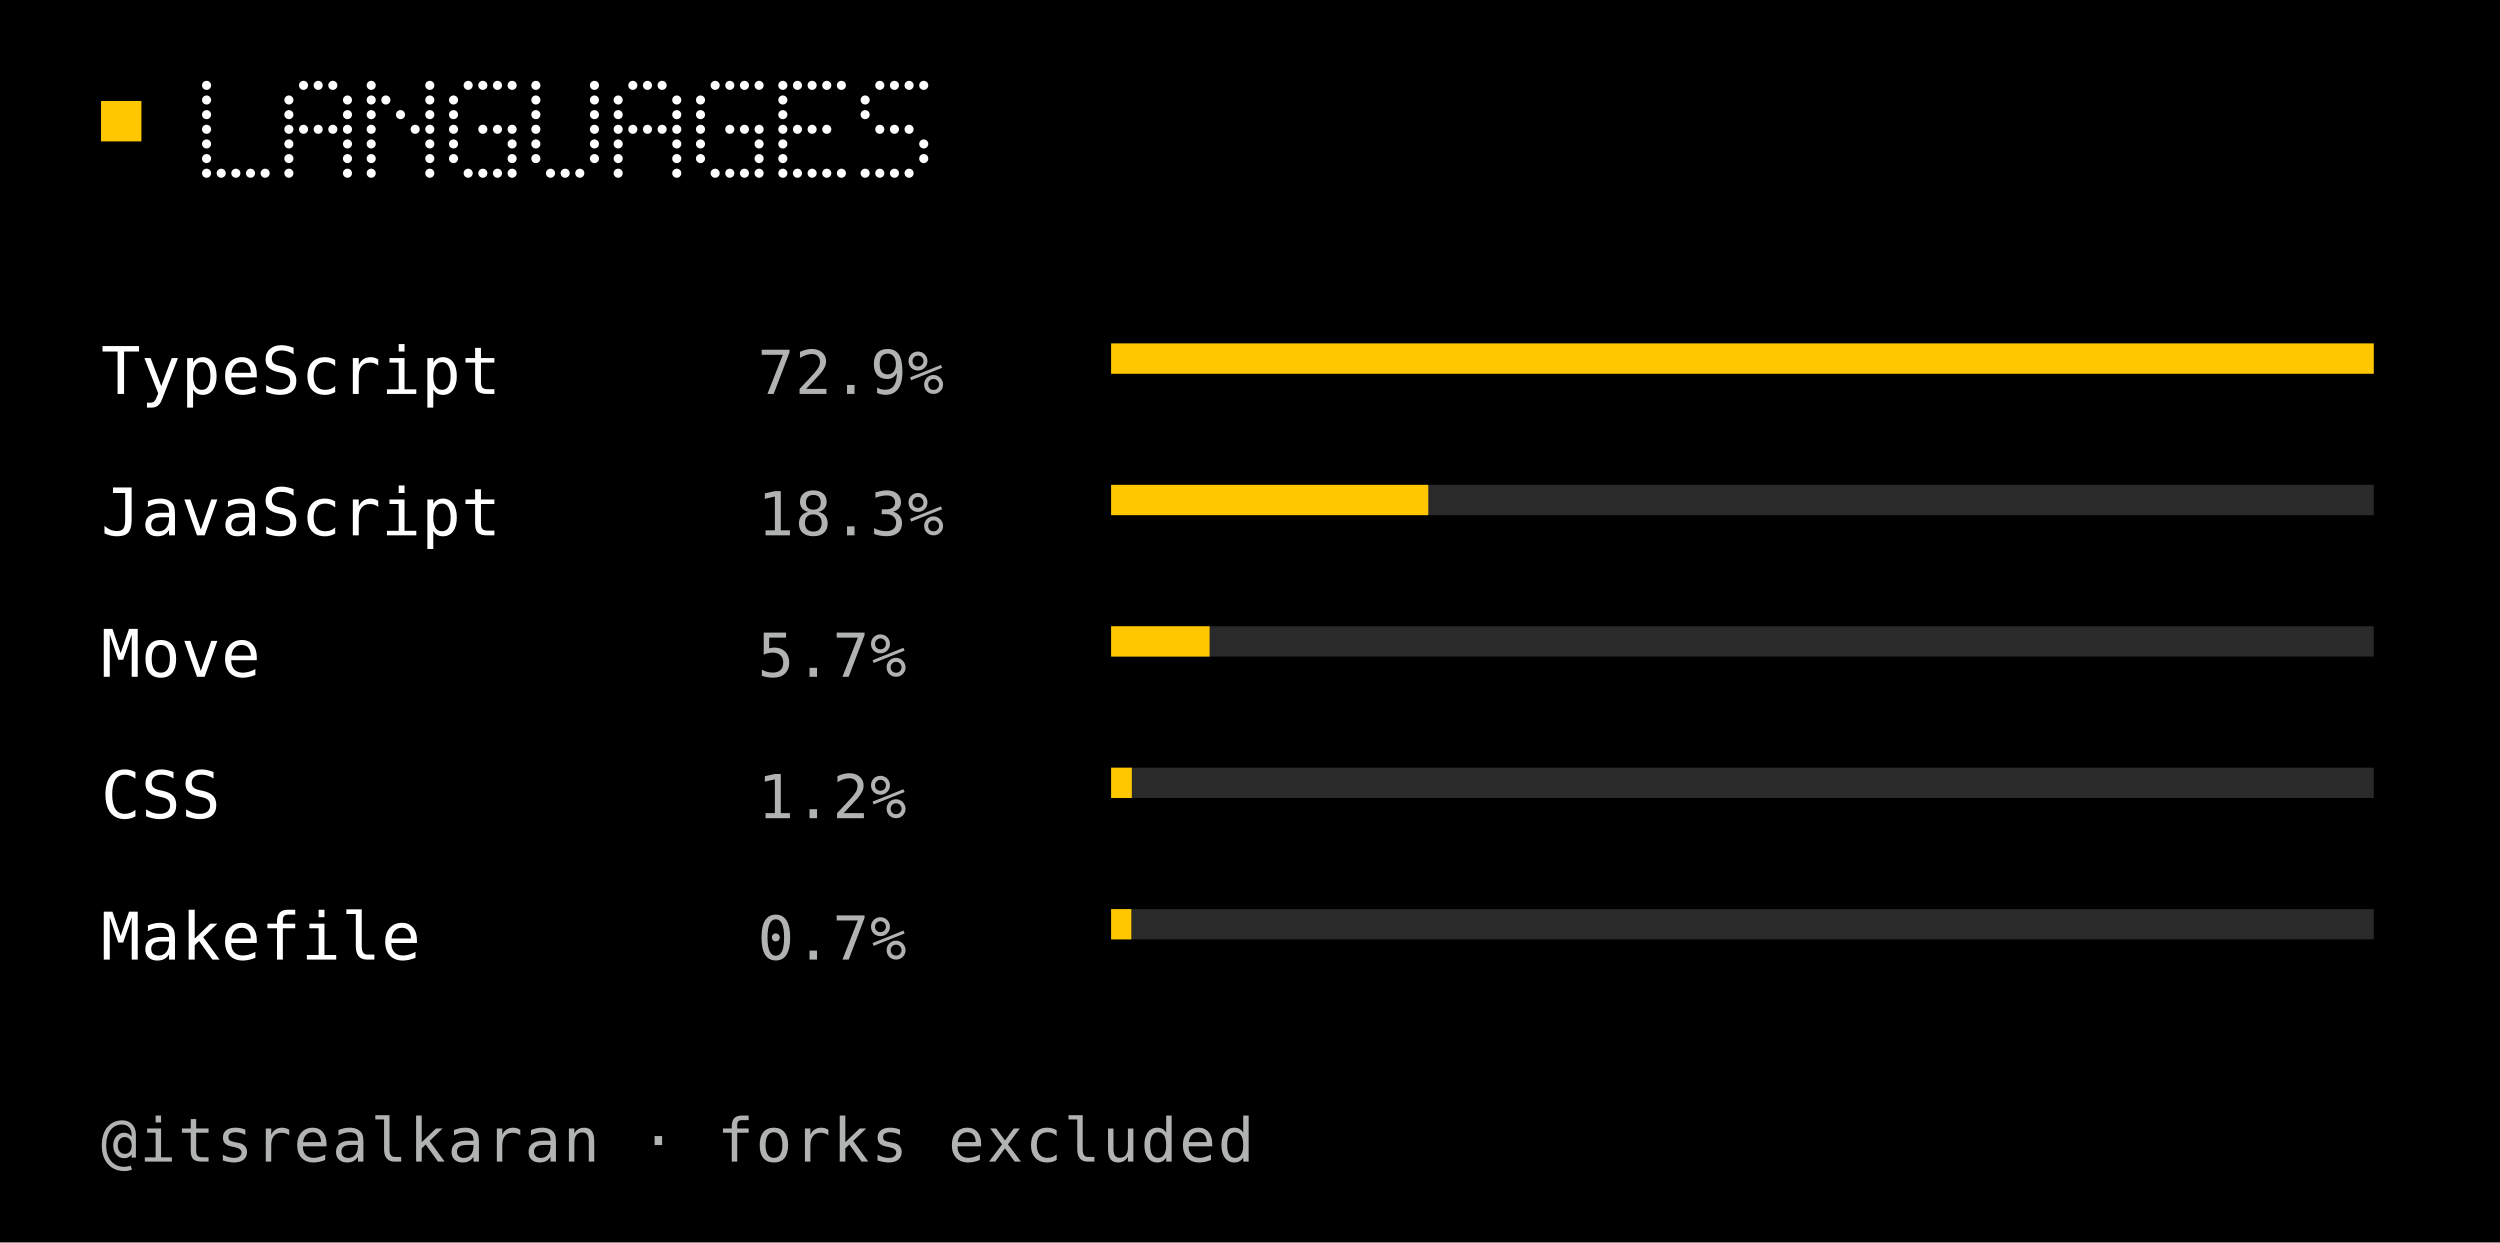
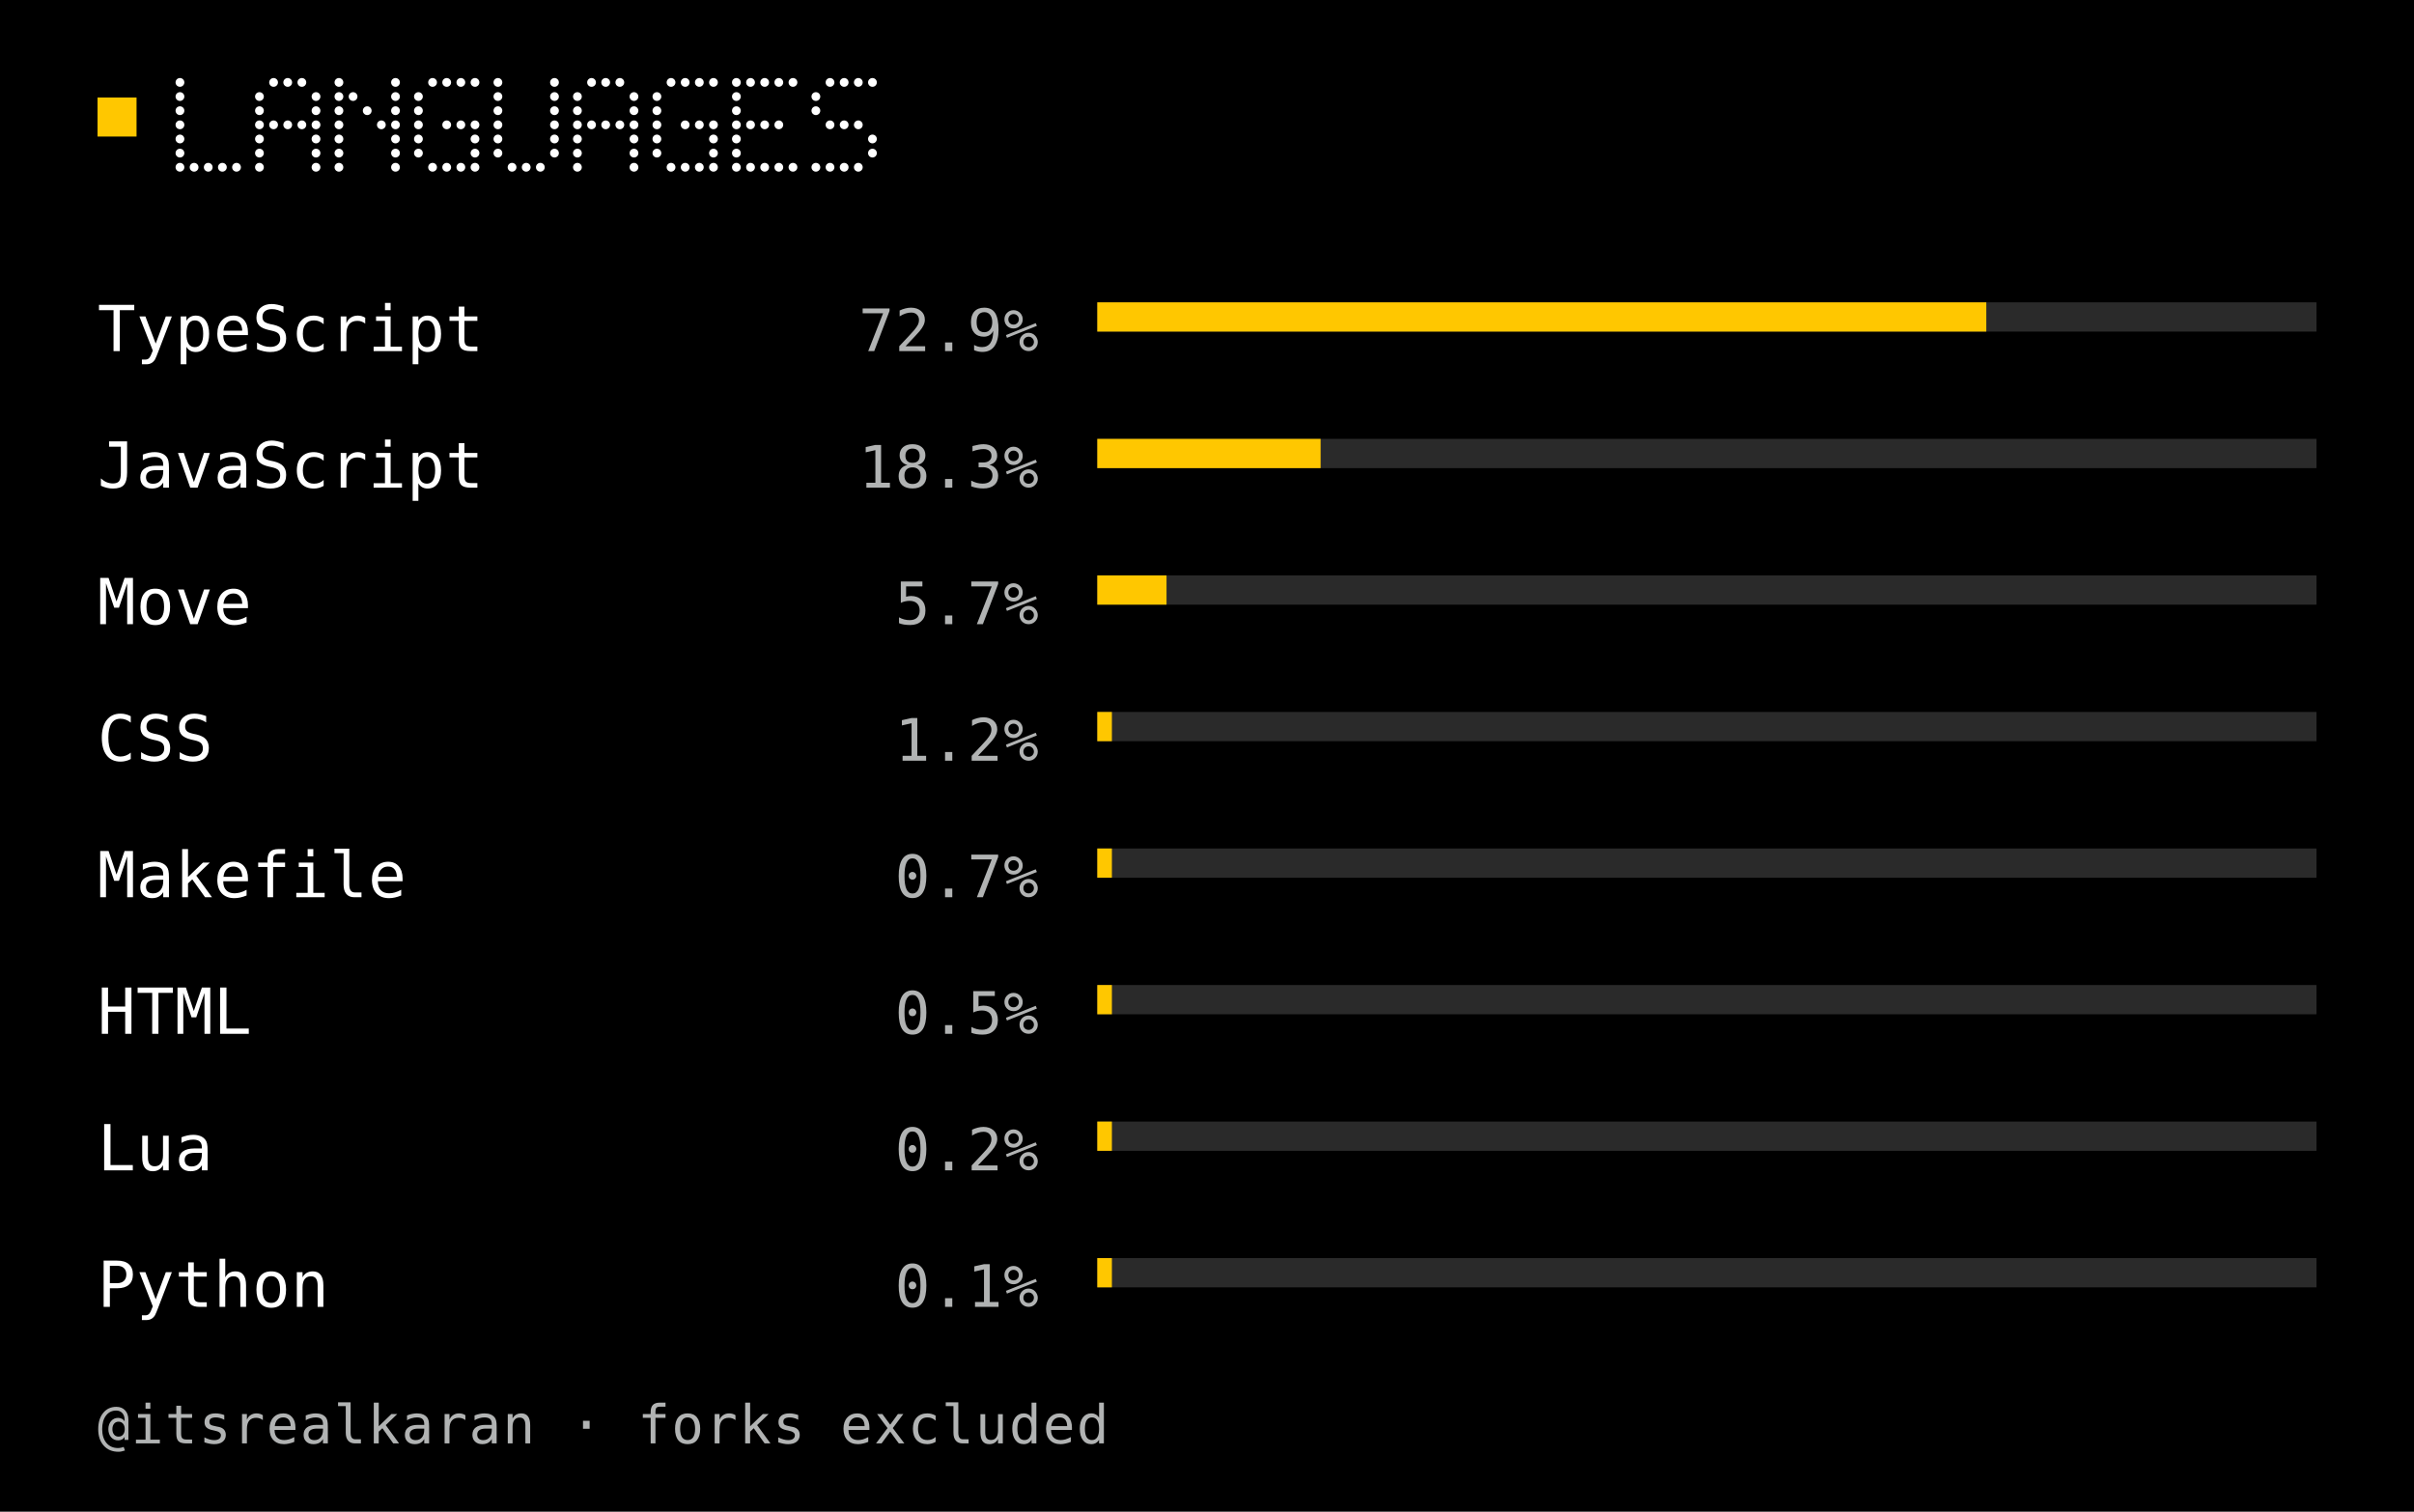
- <svg xmlns="http://www.w3.org/2000/svg" width="495" height="246" viewBox="0 0 495 246" role="img">
-   <rect width="495" height="246" fill="#000000" />
+ <svg xmlns="http://www.w3.org/2000/svg" width="495" height="310" viewBox="0 0 495 310" role="img">
+   <rect width="495" height="310" fill="#000000" />
  <rect x="20" y="20" width="8" height="8" fill="#FFC700" />
-   <circle cx="40.9" cy="16.9" r="0.90" fill="#FFFFFF" />
-   <circle cx="40.9" cy="19.8" r="0.90" fill="#FFFFFF" />
-   <circle cx="40.9" cy="22.7" r="0.90" fill="#FFFFFF" />
-   <circle cx="40.9" cy="25.6" r="0.90" fill="#FFFFFF" />
-   <circle cx="40.9" cy="28.5" r="0.90" fill="#FFFFFF" />
-   <circle cx="40.9" cy="31.4" r="0.90" fill="#FFFFFF" />
-   <circle cx="40.9" cy="34.3" r="0.90" fill="#FFFFFF" />
-   <circle cx="43.8" cy="34.3" r="0.90" fill="#FFFFFF" />
-   <circle cx="46.7" cy="34.3" r="0.90" fill="#FFFFFF" />
-   <circle cx="49.6" cy="34.3" r="0.90" fill="#FFFFFF" />
-   <circle cx="52.5" cy="34.3" r="0.90" fill="#FFFFFF" />
-   <circle cx="60.1" cy="16.9" r="0.90" fill="#FFFFFF" />
-   <circle cx="63.0" cy="16.9" r="0.90" fill="#FFFFFF" />
-   <circle cx="65.9" cy="16.9" r="0.90" fill="#FFFFFF" />
-   <circle cx="57.2" cy="19.8" r="0.90" fill="#FFFFFF" />
-   <circle cx="68.8" cy="19.8" r="0.90" fill="#FFFFFF" />
-   <circle cx="57.2" cy="22.7" r="0.90" fill="#FFFFFF" />
-   <circle cx="68.8" cy="22.7" r="0.90" fill="#FFFFFF" />
-   <circle cx="57.2" cy="25.6" r="0.90" fill="#FFFFFF" />
-   <circle cx="60.1" cy="25.6" r="0.90" fill="#FFFFFF" />
-   <circle cx="63.0" cy="25.6" r="0.90" fill="#FFFFFF" />
-   <circle cx="65.9" cy="25.6" r="0.90" fill="#FFFFFF" />
-   <circle cx="68.8" cy="25.6" r="0.90" fill="#FFFFFF" />
-   <circle cx="57.2" cy="28.5" r="0.90" fill="#FFFFFF" />
-   <circle cx="68.8" cy="28.5" r="0.90" fill="#FFFFFF" />
-   <circle cx="57.2" cy="31.4" r="0.90" fill="#FFFFFF" />
-   <circle cx="68.8" cy="31.4" r="0.90" fill="#FFFFFF" />
-   <circle cx="57.2" cy="34.3" r="0.90" fill="#FFFFFF" />
-   <circle cx="68.8" cy="34.3" r="0.90" fill="#FFFFFF" />
-   <circle cx="73.5" cy="16.9" r="0.90" fill="#FFFFFF" />
-   <circle cx="85.1" cy="16.9" r="0.90" fill="#FFFFFF" />
-   <circle cx="73.5" cy="19.8" r="0.90" fill="#FFFFFF" />
-   <circle cx="76.4" cy="19.8" r="0.90" fill="#FFFFFF" />
-   <circle cx="85.1" cy="19.8" r="0.90" fill="#FFFFFF" />
-   <circle cx="73.5" cy="22.7" r="0.90" fill="#FFFFFF" />
-   <circle cx="79.3" cy="22.7" r="0.90" fill="#FFFFFF" />
-   <circle cx="85.1" cy="22.7" r="0.90" fill="#FFFFFF" />
-   <circle cx="73.5" cy="25.6" r="0.90" fill="#FFFFFF" />
-   <circle cx="82.2" cy="25.6" r="0.90" fill="#FFFFFF" />
-   <circle cx="85.1" cy="25.6" r="0.90" fill="#FFFFFF" />
-   <circle cx="73.5" cy="28.5" r="0.90" fill="#FFFFFF" />
-   <circle cx="85.1" cy="28.5" r="0.90" fill="#FFFFFF" />
-   <circle cx="73.5" cy="31.4" r="0.90" fill="#FFFFFF" />
-   <circle cx="85.1" cy="31.4" r="0.90" fill="#FFFFFF" />
-   <circle cx="73.5" cy="34.3" r="0.90" fill="#FFFFFF" />
-   <circle cx="85.1" cy="34.3" r="0.90" fill="#FFFFFF" />
-   <circle cx="92.7" cy="16.9" r="0.90" fill="#FFFFFF" />
-   <circle cx="95.6" cy="16.9" r="0.90" fill="#FFFFFF" />
-   <circle cx="98.5" cy="16.9" r="0.90" fill="#FFFFFF" />
-   <circle cx="101.4" cy="16.9" r="0.90" fill="#FFFFFF" />
-   <circle cx="89.8" cy="19.8" r="0.90" fill="#FFFFFF" />
-   <circle cx="89.8" cy="22.7" r="0.90" fill="#FFFFFF" />
-   <circle cx="89.8" cy="25.6" r="0.90" fill="#FFFFFF" />
-   <circle cx="95.6" cy="25.6" r="0.90" fill="#FFFFFF" />
-   <circle cx="98.5" cy="25.6" r="0.90" fill="#FFFFFF" />
-   <circle cx="101.4" cy="25.6" r="0.90" fill="#FFFFFF" />
-   <circle cx="89.8" cy="28.5" r="0.90" fill="#FFFFFF" />
-   <circle cx="101.4" cy="28.5" r="0.90" fill="#FFFFFF" />
-   <circle cx="89.8" cy="31.4" r="0.90" fill="#FFFFFF" />
-   <circle cx="101.4" cy="31.4" r="0.90" fill="#FFFFFF" />
-   <circle cx="92.7" cy="34.3" r="0.90" fill="#FFFFFF" />
-   <circle cx="95.6" cy="34.3" r="0.90" fill="#FFFFFF" />
-   <circle cx="98.5" cy="34.3" r="0.90" fill="#FFFFFF" />
-   <circle cx="101.4" cy="34.3" r="0.90" fill="#FFFFFF" />
-   <circle cx="106.1" cy="16.9" r="0.90" fill="#FFFFFF" />
-   <circle cx="117.7" cy="16.9" r="0.90" fill="#FFFFFF" />
-   <circle cx="106.1" cy="19.8" r="0.90" fill="#FFFFFF" />
-   <circle cx="117.7" cy="19.8" r="0.90" fill="#FFFFFF" />
-   <circle cx="106.1" cy="22.7" r="0.90" fill="#FFFFFF" />
-   <circle cx="117.7" cy="22.7" r="0.90" fill="#FFFFFF" />
-   <circle cx="106.1" cy="25.6" r="0.90" fill="#FFFFFF" />
-   <circle cx="117.7" cy="25.6" r="0.90" fill="#FFFFFF" />
-   <circle cx="106.1" cy="28.5" r="0.90" fill="#FFFFFF" />
-   <circle cx="117.7" cy="28.5" r="0.90" fill="#FFFFFF" />
-   <circle cx="106.1" cy="31.4" r="0.90" fill="#FFFFFF" />
-   <circle cx="117.7" cy="31.4" r="0.90" fill="#FFFFFF" />
-   <circle cx="109.0" cy="34.3" r="0.90" fill="#FFFFFF" />
-   <circle cx="111.9" cy="34.3" r="0.90" fill="#FFFFFF" />
-   <circle cx="114.8" cy="34.3" r="0.90" fill="#FFFFFF" />
-   <circle cx="125.3" cy="16.9" r="0.90" fill="#FFFFFF" />
-   <circle cx="128.2" cy="16.9" r="0.90" fill="#FFFFFF" />
-   <circle cx="131.1" cy="16.9" r="0.90" fill="#FFFFFF" />
-   <circle cx="122.4" cy="19.8" r="0.90" fill="#FFFFFF" />
-   <circle cx="134.0" cy="19.8" r="0.90" fill="#FFFFFF" />
-   <circle cx="122.4" cy="22.7" r="0.90" fill="#FFFFFF" />
-   <circle cx="134.0" cy="22.7" r="0.90" fill="#FFFFFF" />
-   <circle cx="122.4" cy="25.6" r="0.90" fill="#FFFFFF" />
-   <circle cx="125.3" cy="25.6" r="0.90" fill="#FFFFFF" />
-   <circle cx="128.2" cy="25.6" r="0.90" fill="#FFFFFF" />
-   <circle cx="131.1" cy="25.6" r="0.90" fill="#FFFFFF" />
-   <circle cx="134.0" cy="25.6" r="0.90" fill="#FFFFFF" />
-   <circle cx="122.4" cy="28.5" r="0.90" fill="#FFFFFF" />
-   <circle cx="134.0" cy="28.5" r="0.90" fill="#FFFFFF" />
-   <circle cx="122.4" cy="31.4" r="0.90" fill="#FFFFFF" />
-   <circle cx="134.0" cy="31.4" r="0.90" fill="#FFFFFF" />
-   <circle cx="122.4" cy="34.3" r="0.90" fill="#FFFFFF" />
-   <circle cx="134.0" cy="34.3" r="0.90" fill="#FFFFFF" />
-   <circle cx="141.6" cy="16.9" r="0.90" fill="#FFFFFF" />
-   <circle cx="144.5" cy="16.9" r="0.90" fill="#FFFFFF" />
-   <circle cx="147.4" cy="16.9" r="0.90" fill="#FFFFFF" />
-   <circle cx="150.3" cy="16.9" r="0.90" fill="#FFFFFF" />
-   <circle cx="138.7" cy="19.8" r="0.90" fill="#FFFFFF" />
-   <circle cx="138.7" cy="22.7" r="0.90" fill="#FFFFFF" />
-   <circle cx="138.7" cy="25.6" r="0.90" fill="#FFFFFF" />
-   <circle cx="144.5" cy="25.6" r="0.90" fill="#FFFFFF" />
-   <circle cx="147.4" cy="25.6" r="0.90" fill="#FFFFFF" />
-   <circle cx="150.3" cy="25.6" r="0.90" fill="#FFFFFF" />
-   <circle cx="138.7" cy="28.5" r="0.90" fill="#FFFFFF" />
-   <circle cx="150.3" cy="28.5" r="0.90" fill="#FFFFFF" />
-   <circle cx="138.7" cy="31.4" r="0.90" fill="#FFFFFF" />
-   <circle cx="150.3" cy="31.4" r="0.90" fill="#FFFFFF" />
-   <circle cx="141.6" cy="34.3" r="0.90" fill="#FFFFFF" />
-   <circle cx="144.5" cy="34.3" r="0.90" fill="#FFFFFF" />
-   <circle cx="147.4" cy="34.3" r="0.90" fill="#FFFFFF" />
-   <circle cx="150.3" cy="34.3" r="0.90" fill="#FFFFFF" />
-   <circle cx="155.0" cy="16.9" r="0.90" fill="#FFFFFF" />
-   <circle cx="157.9" cy="16.9" r="0.90" fill="#FFFFFF" />
-   <circle cx="160.8" cy="16.9" r="0.90" fill="#FFFFFF" />
-   <circle cx="163.7" cy="16.9" r="0.90" fill="#FFFFFF" />
-   <circle cx="166.6" cy="16.9" r="0.90" fill="#FFFFFF" />
-   <circle cx="155.0" cy="19.8" r="0.90" fill="#FFFFFF" />
-   <circle cx="155.0" cy="22.7" r="0.90" fill="#FFFFFF" />
-   <circle cx="155.0" cy="25.6" r="0.90" fill="#FFFFFF" />
-   <circle cx="157.9" cy="25.6" r="0.90" fill="#FFFFFF" />
-   <circle cx="160.8" cy="25.6" r="0.90" fill="#FFFFFF" />
-   <circle cx="163.7" cy="25.6" r="0.90" fill="#FFFFFF" />
-   <circle cx="155.0" cy="28.5" r="0.90" fill="#FFFFFF" />
-   <circle cx="155.0" cy="31.4" r="0.90" fill="#FFFFFF" />
-   <circle cx="155.0" cy="34.3" r="0.90" fill="#FFFFFF" />
-   <circle cx="157.9" cy="34.3" r="0.90" fill="#FFFFFF" />
-   <circle cx="160.8" cy="34.3" r="0.90" fill="#FFFFFF" />
-   <circle cx="163.7" cy="34.3" r="0.90" fill="#FFFFFF" />
-   <circle cx="166.6" cy="34.3" r="0.90" fill="#FFFFFF" />
-   <circle cx="174.2" cy="16.9" r="0.90" fill="#FFFFFF" />
-   <circle cx="177.1" cy="16.9" r="0.90" fill="#FFFFFF" />
-   <circle cx="180.0" cy="16.9" r="0.90" fill="#FFFFFF" />
-   <circle cx="182.9" cy="16.9" r="0.90" fill="#FFFFFF" />
-   <circle cx="171.3" cy="19.8" r="0.90" fill="#FFFFFF" />
-   <circle cx="171.3" cy="22.7" r="0.90" fill="#FFFFFF" />
-   <circle cx="174.2" cy="25.6" r="0.90" fill="#FFFFFF" />
-   <circle cx="177.1" cy="25.6" r="0.90" fill="#FFFFFF" />
-   <circle cx="180.0" cy="25.6" r="0.90" fill="#FFFFFF" />
-   <circle cx="182.9" cy="28.5" r="0.90" fill="#FFFFFF" />
-   <circle cx="182.9" cy="31.4" r="0.90" fill="#FFFFFF" />
-   <circle cx="171.3" cy="34.3" r="0.90" fill="#FFFFFF" />
-   <circle cx="174.2" cy="34.3" r="0.90" fill="#FFFFFF" />
-   <circle cx="177.1" cy="34.3" r="0.90" fill="#FFFFFF" />
-   <circle cx="180.0" cy="34.3" r="0.90" fill="#FFFFFF" />
-   <text x="20" y="78" fill="#FFFFFF" font-family="ui-monospace, Geist Mono, monospace" font-size="13" letter-spacing="0.1" dominant-baseline="auto">TypeScript</text>
-   <text x="150" y="78" fill="#B1B3B3" font-family="ui-monospace, Geist Mono, monospace" font-size="12" letter-spacing="0.2" dominant-baseline="auto">72.9%</text>
-   <rect x="220" y="68" width="250" height="6" fill="#2A2A2A" />
-   <rect x="220" y="68" width="250.0" height="6" fill="#FFC700" />
-   <text x="20" y="106" fill="#FFFFFF" font-family="ui-monospace, Geist Mono, monospace" font-size="13" letter-spacing="0.1" dominant-baseline="auto">JavaScript</text>
-   <text x="150" y="106" fill="#B1B3B3" font-family="ui-monospace, Geist Mono, monospace" font-size="12" letter-spacing="0.2" dominant-baseline="auto">18.3%</text>
-   <rect x="220" y="96" width="250" height="6" fill="#2A2A2A" />
-   <rect x="220" y="96" width="62.8" height="6" fill="#FFC700" />
-   <text x="20" y="134" fill="#FFFFFF" font-family="ui-monospace, Geist Mono, monospace" font-size="13" letter-spacing="0.1" dominant-baseline="auto">Move</text>
-   <text x="150" y="134" fill="#B1B3B3" font-family="ui-monospace, Geist Mono, monospace" font-size="12" letter-spacing="0.2" dominant-baseline="auto">5.7%</text>
-   <rect x="220" y="124" width="250" height="6" fill="#2A2A2A" />
-   <rect x="220" y="124" width="19.5" height="6" fill="#FFC700" />
-   <text x="20" y="162" fill="#FFFFFF" font-family="ui-monospace, Geist Mono, monospace" font-size="13" letter-spacing="0.1" dominant-baseline="auto">CSS</text>
-   <text x="150" y="162" fill="#B1B3B3" font-family="ui-monospace, Geist Mono, monospace" font-size="12" letter-spacing="0.2" dominant-baseline="auto">1.2%</text>
-   <rect x="220" y="152" width="250" height="6" fill="#2A2A2A" />
-   <rect x="220" y="152" width="4.1" height="6" fill="#FFC700" />
-   <text x="20" y="190" fill="#FFFFFF" font-family="ui-monospace, Geist Mono, monospace" font-size="13" letter-spacing="0.1" dominant-baseline="auto">Makefile</text>
-   <text x="150" y="190" fill="#B1B3B3" font-family="ui-monospace, Geist Mono, monospace" font-size="12" letter-spacing="0.2" dominant-baseline="auto">0.7%</text>
-   <rect x="220" y="180" width="250" height="6" fill="#2A2A2A" />
-   <rect x="220" y="180" width="4.0" height="6" fill="#FFC700" />
-   <text x="20" y="230" fill="#B1B3B3" font-family="ui-monospace, Geist Mono, monospace" font-size="12" letter-spacing="0.4" dominant-baseline="auto">@itsrealkaran · forks excluded</text>
+   <circle cx="36.9" cy="16.9" r="0.90" fill="#FFFFFF" />
+   <circle cx="36.9" cy="19.8" r="0.90" fill="#FFFFFF" />
+   <circle cx="36.9" cy="22.7" r="0.90" fill="#FFFFFF" />
+   <circle cx="36.9" cy="25.6" r="0.90" fill="#FFFFFF" />
+   <circle cx="36.9" cy="28.5" r="0.90" fill="#FFFFFF" />
+   <circle cx="36.9" cy="31.4" r="0.90" fill="#FFFFFF" />
+   <circle cx="36.9" cy="34.3" r="0.90" fill="#FFFFFF" />
+   <circle cx="39.8" cy="34.3" r="0.90" fill="#FFFFFF" />
+   <circle cx="42.7" cy="34.3" r="0.90" fill="#FFFFFF" />
+   <circle cx="45.6" cy="34.3" r="0.90" fill="#FFFFFF" />
+   <circle cx="48.5" cy="34.3" r="0.90" fill="#FFFFFF" />
+   <circle cx="56.1" cy="16.9" r="0.90" fill="#FFFFFF" />
+   <circle cx="59.0" cy="16.9" r="0.90" fill="#FFFFFF" />
+   <circle cx="61.9" cy="16.9" r="0.90" fill="#FFFFFF" />
+   <circle cx="53.2" cy="19.8" r="0.90" fill="#FFFFFF" />
+   <circle cx="64.8" cy="19.8" r="0.90" fill="#FFFFFF" />
+   <circle cx="53.2" cy="22.7" r="0.90" fill="#FFFFFF" />
+   <circle cx="64.8" cy="22.7" r="0.90" fill="#FFFFFF" />
+   <circle cx="53.2" cy="25.6" r="0.90" fill="#FFFFFF" />
+   <circle cx="56.1" cy="25.6" r="0.90" fill="#FFFFFF" />
+   <circle cx="59.0" cy="25.6" r="0.90" fill="#FFFFFF" />
+   <circle cx="61.9" cy="25.6" r="0.90" fill="#FFFFFF" />
+   <circle cx="64.8" cy="25.6" r="0.90" fill="#FFFFFF" />
+   <circle cx="53.2" cy="28.5" r="0.90" fill="#FFFFFF" />
+   <circle cx="64.8" cy="28.5" r="0.90" fill="#FFFFFF" />
+   <circle cx="53.2" cy="31.4" r="0.90" fill="#FFFFFF" />
+   <circle cx="64.8" cy="31.4" r="0.90" fill="#FFFFFF" />
+   <circle cx="53.2" cy="34.3" r="0.90" fill="#FFFFFF" />
+   <circle cx="64.8" cy="34.3" r="0.90" fill="#FFFFFF" />
+   <circle cx="69.5" cy="16.9" r="0.90" fill="#FFFFFF" />
+   <circle cx="81.1" cy="16.9" r="0.90" fill="#FFFFFF" />
+   <circle cx="69.5" cy="19.8" r="0.90" fill="#FFFFFF" />
+   <circle cx="72.4" cy="19.8" r="0.90" fill="#FFFFFF" />
+   <circle cx="81.1" cy="19.8" r="0.90" fill="#FFFFFF" />
+   <circle cx="69.5" cy="22.7" r="0.90" fill="#FFFFFF" />
+   <circle cx="75.3" cy="22.7" r="0.90" fill="#FFFFFF" />
+   <circle cx="81.1" cy="22.7" r="0.90" fill="#FFFFFF" />
+   <circle cx="69.5" cy="25.6" r="0.90" fill="#FFFFFF" />
+   <circle cx="78.2" cy="25.6" r="0.90" fill="#FFFFFF" />
+   <circle cx="81.1" cy="25.6" r="0.90" fill="#FFFFFF" />
+   <circle cx="69.5" cy="28.5" r="0.90" fill="#FFFFFF" />
+   <circle cx="81.1" cy="28.5" r="0.90" fill="#FFFFFF" />
+   <circle cx="69.5" cy="31.4" r="0.90" fill="#FFFFFF" />
+   <circle cx="81.1" cy="31.4" r="0.90" fill="#FFFFFF" />
+   <circle cx="69.5" cy="34.3" r="0.90" fill="#FFFFFF" />
+   <circle cx="81.1" cy="34.3" r="0.90" fill="#FFFFFF" />
+   <circle cx="88.7" cy="16.9" r="0.90" fill="#FFFFFF" />
+   <circle cx="91.6" cy="16.9" r="0.90" fill="#FFFFFF" />
+   <circle cx="94.5" cy="16.9" r="0.90" fill="#FFFFFF" />
+   <circle cx="97.4" cy="16.9" r="0.90" fill="#FFFFFF" />
+   <circle cx="85.8" cy="19.8" r="0.90" fill="#FFFFFF" />
+   <circle cx="85.8" cy="22.7" r="0.90" fill="#FFFFFF" />
+   <circle cx="85.8" cy="25.6" r="0.90" fill="#FFFFFF" />
+   <circle cx="91.6" cy="25.6" r="0.90" fill="#FFFFFF" />
+   <circle cx="94.5" cy="25.6" r="0.90" fill="#FFFFFF" />
+   <circle cx="97.4" cy="25.6" r="0.90" fill="#FFFFFF" />
+   <circle cx="85.8" cy="28.5" r="0.90" fill="#FFFFFF" />
+   <circle cx="97.4" cy="28.5" r="0.90" fill="#FFFFFF" />
+   <circle cx="85.8" cy="31.4" r="0.90" fill="#FFFFFF" />
+   <circle cx="97.4" cy="31.4" r="0.90" fill="#FFFFFF" />
+   <circle cx="88.7" cy="34.3" r="0.90" fill="#FFFFFF" />
+   <circle cx="91.6" cy="34.3" r="0.90" fill="#FFFFFF" />
+   <circle cx="94.5" cy="34.3" r="0.90" fill="#FFFFFF" />
+   <circle cx="97.4" cy="34.3" r="0.90" fill="#FFFFFF" />
+   <circle cx="102.1" cy="16.9" r="0.90" fill="#FFFFFF" />
+   <circle cx="113.7" cy="16.9" r="0.90" fill="#FFFFFF" />
+   <circle cx="102.1" cy="19.8" r="0.90" fill="#FFFFFF" />
+   <circle cx="113.7" cy="19.8" r="0.90" fill="#FFFFFF" />
+   <circle cx="102.1" cy="22.7" r="0.90" fill="#FFFFFF" />
+   <circle cx="113.7" cy="22.7" r="0.90" fill="#FFFFFF" />
+   <circle cx="102.1" cy="25.6" r="0.90" fill="#FFFFFF" />
+   <circle cx="113.7" cy="25.6" r="0.90" fill="#FFFFFF" />
+   <circle cx="102.1" cy="28.5" r="0.90" fill="#FFFFFF" />
+   <circle cx="113.7" cy="28.5" r="0.90" fill="#FFFFFF" />
+   <circle cx="102.1" cy="31.4" r="0.90" fill="#FFFFFF" />
+   <circle cx="113.7" cy="31.4" r="0.90" fill="#FFFFFF" />
+   <circle cx="105.0" cy="34.3" r="0.90" fill="#FFFFFF" />
+   <circle cx="107.9" cy="34.3" r="0.90" fill="#FFFFFF" />
+   <circle cx="110.8" cy="34.3" r="0.90" fill="#FFFFFF" />
+   <circle cx="121.3" cy="16.9" r="0.90" fill="#FFFFFF" />
+   <circle cx="124.2" cy="16.9" r="0.90" fill="#FFFFFF" />
+   <circle cx="127.1" cy="16.9" r="0.90" fill="#FFFFFF" />
+   <circle cx="118.4" cy="19.8" r="0.90" fill="#FFFFFF" />
+   <circle cx="130.0" cy="19.8" r="0.90" fill="#FFFFFF" />
+   <circle cx="118.4" cy="22.7" r="0.90" fill="#FFFFFF" />
+   <circle cx="130.0" cy="22.7" r="0.90" fill="#FFFFFF" />
+   <circle cx="118.4" cy="25.6" r="0.90" fill="#FFFFFF" />
+   <circle cx="121.3" cy="25.6" r="0.90" fill="#FFFFFF" />
+   <circle cx="124.2" cy="25.6" r="0.90" fill="#FFFFFF" />
+   <circle cx="127.1" cy="25.6" r="0.90" fill="#FFFFFF" />
+   <circle cx="130.0" cy="25.6" r="0.90" fill="#FFFFFF" />
+   <circle cx="118.4" cy="28.5" r="0.90" fill="#FFFFFF" />
+   <circle cx="130.0" cy="28.5" r="0.90" fill="#FFFFFF" />
+   <circle cx="118.4" cy="31.4" r="0.90" fill="#FFFFFF" />
+   <circle cx="130.0" cy="31.4" r="0.90" fill="#FFFFFF" />
+   <circle cx="118.4" cy="34.3" r="0.90" fill="#FFFFFF" />
+   <circle cx="130.0" cy="34.3" r="0.90" fill="#FFFFFF" />
+   <circle cx="137.6" cy="16.9" r="0.90" fill="#FFFFFF" />
+   <circle cx="140.5" cy="16.9" r="0.90" fill="#FFFFFF" />
+   <circle cx="143.4" cy="16.9" r="0.90" fill="#FFFFFF" />
+   <circle cx="146.3" cy="16.9" r="0.90" fill="#FFFFFF" />
+   <circle cx="134.7" cy="19.8" r="0.90" fill="#FFFFFF" />
+   <circle cx="134.7" cy="22.7" r="0.90" fill="#FFFFFF" />
+   <circle cx="134.7" cy="25.6" r="0.90" fill="#FFFFFF" />
+   <circle cx="140.5" cy="25.6" r="0.90" fill="#FFFFFF" />
+   <circle cx="143.4" cy="25.6" r="0.90" fill="#FFFFFF" />
+   <circle cx="146.3" cy="25.6" r="0.90" fill="#FFFFFF" />
+   <circle cx="134.7" cy="28.5" r="0.90" fill="#FFFFFF" />
+   <circle cx="146.3" cy="28.5" r="0.90" fill="#FFFFFF" />
+   <circle cx="134.7" cy="31.4" r="0.90" fill="#FFFFFF" />
+   <circle cx="146.3" cy="31.4" r="0.90" fill="#FFFFFF" />
+   <circle cx="137.6" cy="34.3" r="0.90" fill="#FFFFFF" />
+   <circle cx="140.5" cy="34.3" r="0.90" fill="#FFFFFF" />
+   <circle cx="143.4" cy="34.3" r="0.90" fill="#FFFFFF" />
+   <circle cx="146.3" cy="34.3" r="0.90" fill="#FFFFFF" />
+   <circle cx="151.0" cy="16.9" r="0.90" fill="#FFFFFF" />
+   <circle cx="153.9" cy="16.9" r="0.90" fill="#FFFFFF" />
+   <circle cx="156.8" cy="16.9" r="0.90" fill="#FFFFFF" />
+   <circle cx="159.7" cy="16.9" r="0.90" fill="#FFFFFF" />
+   <circle cx="162.6" cy="16.9" r="0.90" fill="#FFFFFF" />
+   <circle cx="151.0" cy="19.8" r="0.90" fill="#FFFFFF" />
+   <circle cx="151.0" cy="22.7" r="0.90" fill="#FFFFFF" />
+   <circle cx="151.0" cy="25.6" r="0.90" fill="#FFFFFF" />
+   <circle cx="153.9" cy="25.6" r="0.90" fill="#FFFFFF" />
+   <circle cx="156.8" cy="25.6" r="0.90" fill="#FFFFFF" />
+   <circle cx="159.7" cy="25.6" r="0.90" fill="#FFFFFF" />
+   <circle cx="151.0" cy="28.5" r="0.90" fill="#FFFFFF" />
+   <circle cx="151.0" cy="31.4" r="0.90" fill="#FFFFFF" />
+   <circle cx="151.0" cy="34.3" r="0.90" fill="#FFFFFF" />
+   <circle cx="153.9" cy="34.3" r="0.90" fill="#FFFFFF" />
+   <circle cx="156.8" cy="34.3" r="0.90" fill="#FFFFFF" />
+   <circle cx="159.7" cy="34.3" r="0.90" fill="#FFFFFF" />
+   <circle cx="162.6" cy="34.3" r="0.90" fill="#FFFFFF" />
+   <circle cx="170.2" cy="16.9" r="0.90" fill="#FFFFFF" />
+   <circle cx="173.1" cy="16.9" r="0.90" fill="#FFFFFF" />
+   <circle cx="176.0" cy="16.9" r="0.90" fill="#FFFFFF" />
+   <circle cx="178.9" cy="16.9" r="0.90" fill="#FFFFFF" />
+   <circle cx="167.3" cy="19.8" r="0.90" fill="#FFFFFF" />
+   <circle cx="167.3" cy="22.7" r="0.90" fill="#FFFFFF" />
+   <circle cx="170.2" cy="25.6" r="0.90" fill="#FFFFFF" />
+   <circle cx="173.1" cy="25.6" r="0.90" fill="#FFFFFF" />
+   <circle cx="176.0" cy="25.6" r="0.90" fill="#FFFFFF" />
+   <circle cx="178.9" cy="28.5" r="0.90" fill="#FFFFFF" />
+   <circle cx="178.9" cy="31.4" r="0.90" fill="#FFFFFF" />
+   <circle cx="167.3" cy="34.3" r="0.90" fill="#FFFFFF" />
+   <circle cx="170.2" cy="34.3" r="0.90" fill="#FFFFFF" />
+   <circle cx="173.1" cy="34.3" r="0.90" fill="#FFFFFF" />
+   <circle cx="176.0" cy="34.3" r="0.90" fill="#FFFFFF" />
+   <text x="20" y="72" fill="#FFFFFF" text-anchor="start" font-family="ui-monospace, Geist Mono, monospace" font-size="13" letter-spacing="0.1" dominant-baseline="auto">TypeScript</text>
+   <text x="213" y="72" fill="#B1B3B3" text-anchor="end" font-family="ui-monospace, Geist Mono, monospace" font-size="12" letter-spacing="0.2" dominant-baseline="auto">72.9%</text>
+   <rect x="225" y="62" width="250" height="6" fill="#2A2A2A" />
+   <rect x="225" y="62" width="182.3" height="6" fill="#FFC700" />
+   <text x="20" y="100" fill="#FFFFFF" text-anchor="start" font-family="ui-monospace, Geist Mono, monospace" font-size="13" letter-spacing="0.1" dominant-baseline="auto">JavaScript</text>
+   <text x="213" y="100" fill="#B1B3B3" text-anchor="end" font-family="ui-monospace, Geist Mono, monospace" font-size="12" letter-spacing="0.2" dominant-baseline="auto">18.3%</text>
+   <rect x="225" y="90" width="250" height="6" fill="#2A2A2A" />
+   <rect x="225" y="90" width="45.8" height="6" fill="#FFC700" />
+   <text x="20" y="128" fill="#FFFFFF" text-anchor="start" font-family="ui-monospace, Geist Mono, monospace" font-size="13" letter-spacing="0.1" dominant-baseline="auto">Move</text>
+   <text x="213" y="128" fill="#B1B3B3" text-anchor="end" font-family="ui-monospace, Geist Mono, monospace" font-size="12" letter-spacing="0.2" dominant-baseline="auto">5.7%</text>
+   <rect x="225" y="118" width="250" height="6" fill="#2A2A2A" />
+   <rect x="225" y="118" width="14.2" height="6" fill="#FFC700" />
+   <text x="20" y="156" fill="#FFFFFF" text-anchor="start" font-family="ui-monospace, Geist Mono, monospace" font-size="13" letter-spacing="0.1" dominant-baseline="auto">CSS</text>
+   <text x="213" y="156" fill="#B1B3B3" text-anchor="end" font-family="ui-monospace, Geist Mono, monospace" font-size="12" letter-spacing="0.2" dominant-baseline="auto">1.2%</text>
+   <rect x="225" y="146" width="250" height="6" fill="#2A2A2A" />
+   <rect x="225" y="146" width="3.0" height="6" fill="#FFC700" />
+   <text x="20" y="184" fill="#FFFFFF" text-anchor="start" font-family="ui-monospace, Geist Mono, monospace" font-size="13" letter-spacing="0.1" dominant-baseline="auto">Makefile</text>
+   <text x="213" y="184" fill="#B1B3B3" text-anchor="end" font-family="ui-monospace, Geist Mono, monospace" font-size="12" letter-spacing="0.2" dominant-baseline="auto">0.7%</text>
+   <rect x="225" y="174" width="250" height="6" fill="#2A2A2A" />
+   <rect x="225" y="174" width="3.0" height="6" fill="#FFC700" />
+   <text x="20" y="212" fill="#FFFFFF" text-anchor="start" font-family="ui-monospace, Geist Mono, monospace" font-size="13" letter-spacing="0.1" dominant-baseline="auto">HTML</text>
+   <text x="213" y="212" fill="#B1B3B3" text-anchor="end" font-family="ui-monospace, Geist Mono, monospace" font-size="12" letter-spacing="0.2" dominant-baseline="auto">0.5%</text>
+   <rect x="225" y="202" width="250" height="6" fill="#2A2A2A" />
+   <rect x="225" y="202" width="3.0" height="6" fill="#FFC700" />
+   <text x="20" y="240" fill="#FFFFFF" text-anchor="start" font-family="ui-monospace, Geist Mono, monospace" font-size="13" letter-spacing="0.1" dominant-baseline="auto">Lua</text>
+   <text x="213" y="240" fill="#B1B3B3" text-anchor="end" font-family="ui-monospace, Geist Mono, monospace" font-size="12" letter-spacing="0.2" dominant-baseline="auto">0.2%</text>
+   <rect x="225" y="230" width="250" height="6" fill="#2A2A2A" />
+   <rect x="225" y="230" width="3.0" height="6" fill="#FFC700" />
+   <text x="20" y="268" fill="#FFFFFF" text-anchor="start" font-family="ui-monospace, Geist Mono, monospace" font-size="13" letter-spacing="0.1" dominant-baseline="auto">Python</text>
+   <text x="213" y="268" fill="#B1B3B3" text-anchor="end" font-family="ui-monospace, Geist Mono, monospace" font-size="12" letter-spacing="0.2" dominant-baseline="auto">0.1%</text>
+   <rect x="225" y="258" width="250" height="6" fill="#2A2A2A" />
+   <rect x="225" y="258" width="3.0" height="6" fill="#FFC700" />
+   <text x="20" y="296" fill="#B1B3B3" text-anchor="start" font-family="ui-monospace, Geist Mono, monospace" font-size="11" letter-spacing="0.3" dominant-baseline="auto">@itsrealkaran · forks excluded</text>
</svg>
